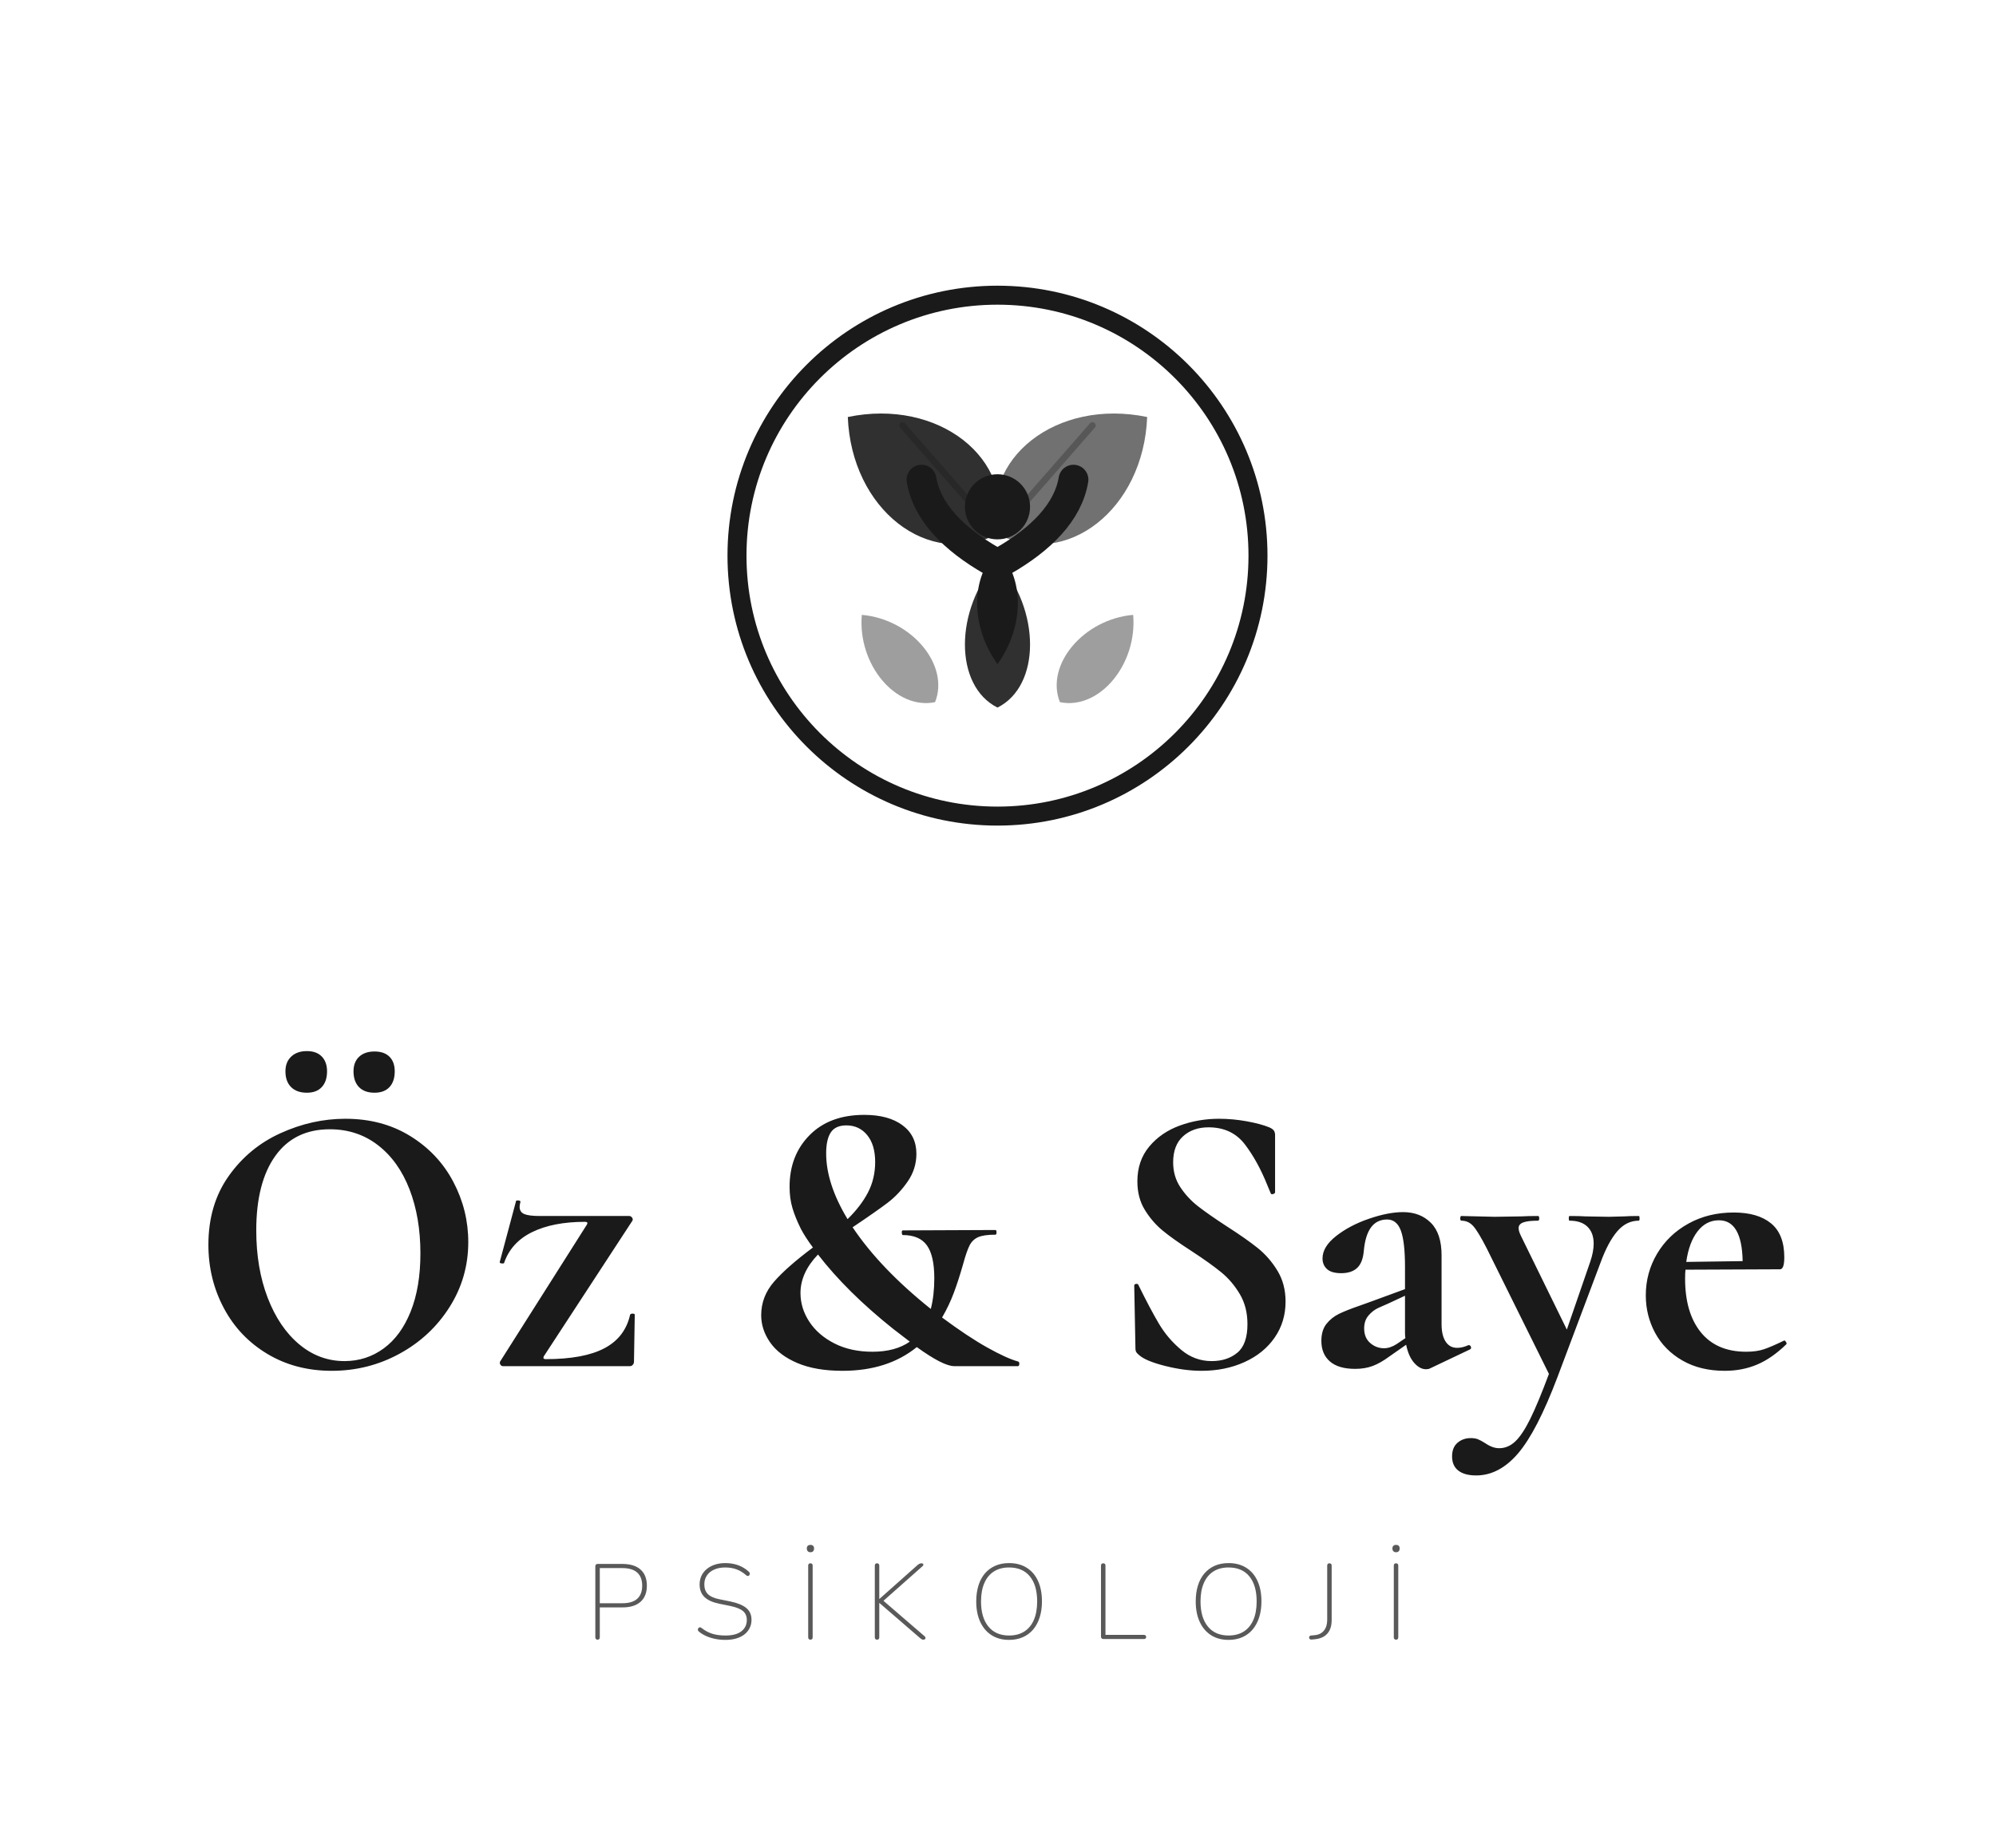
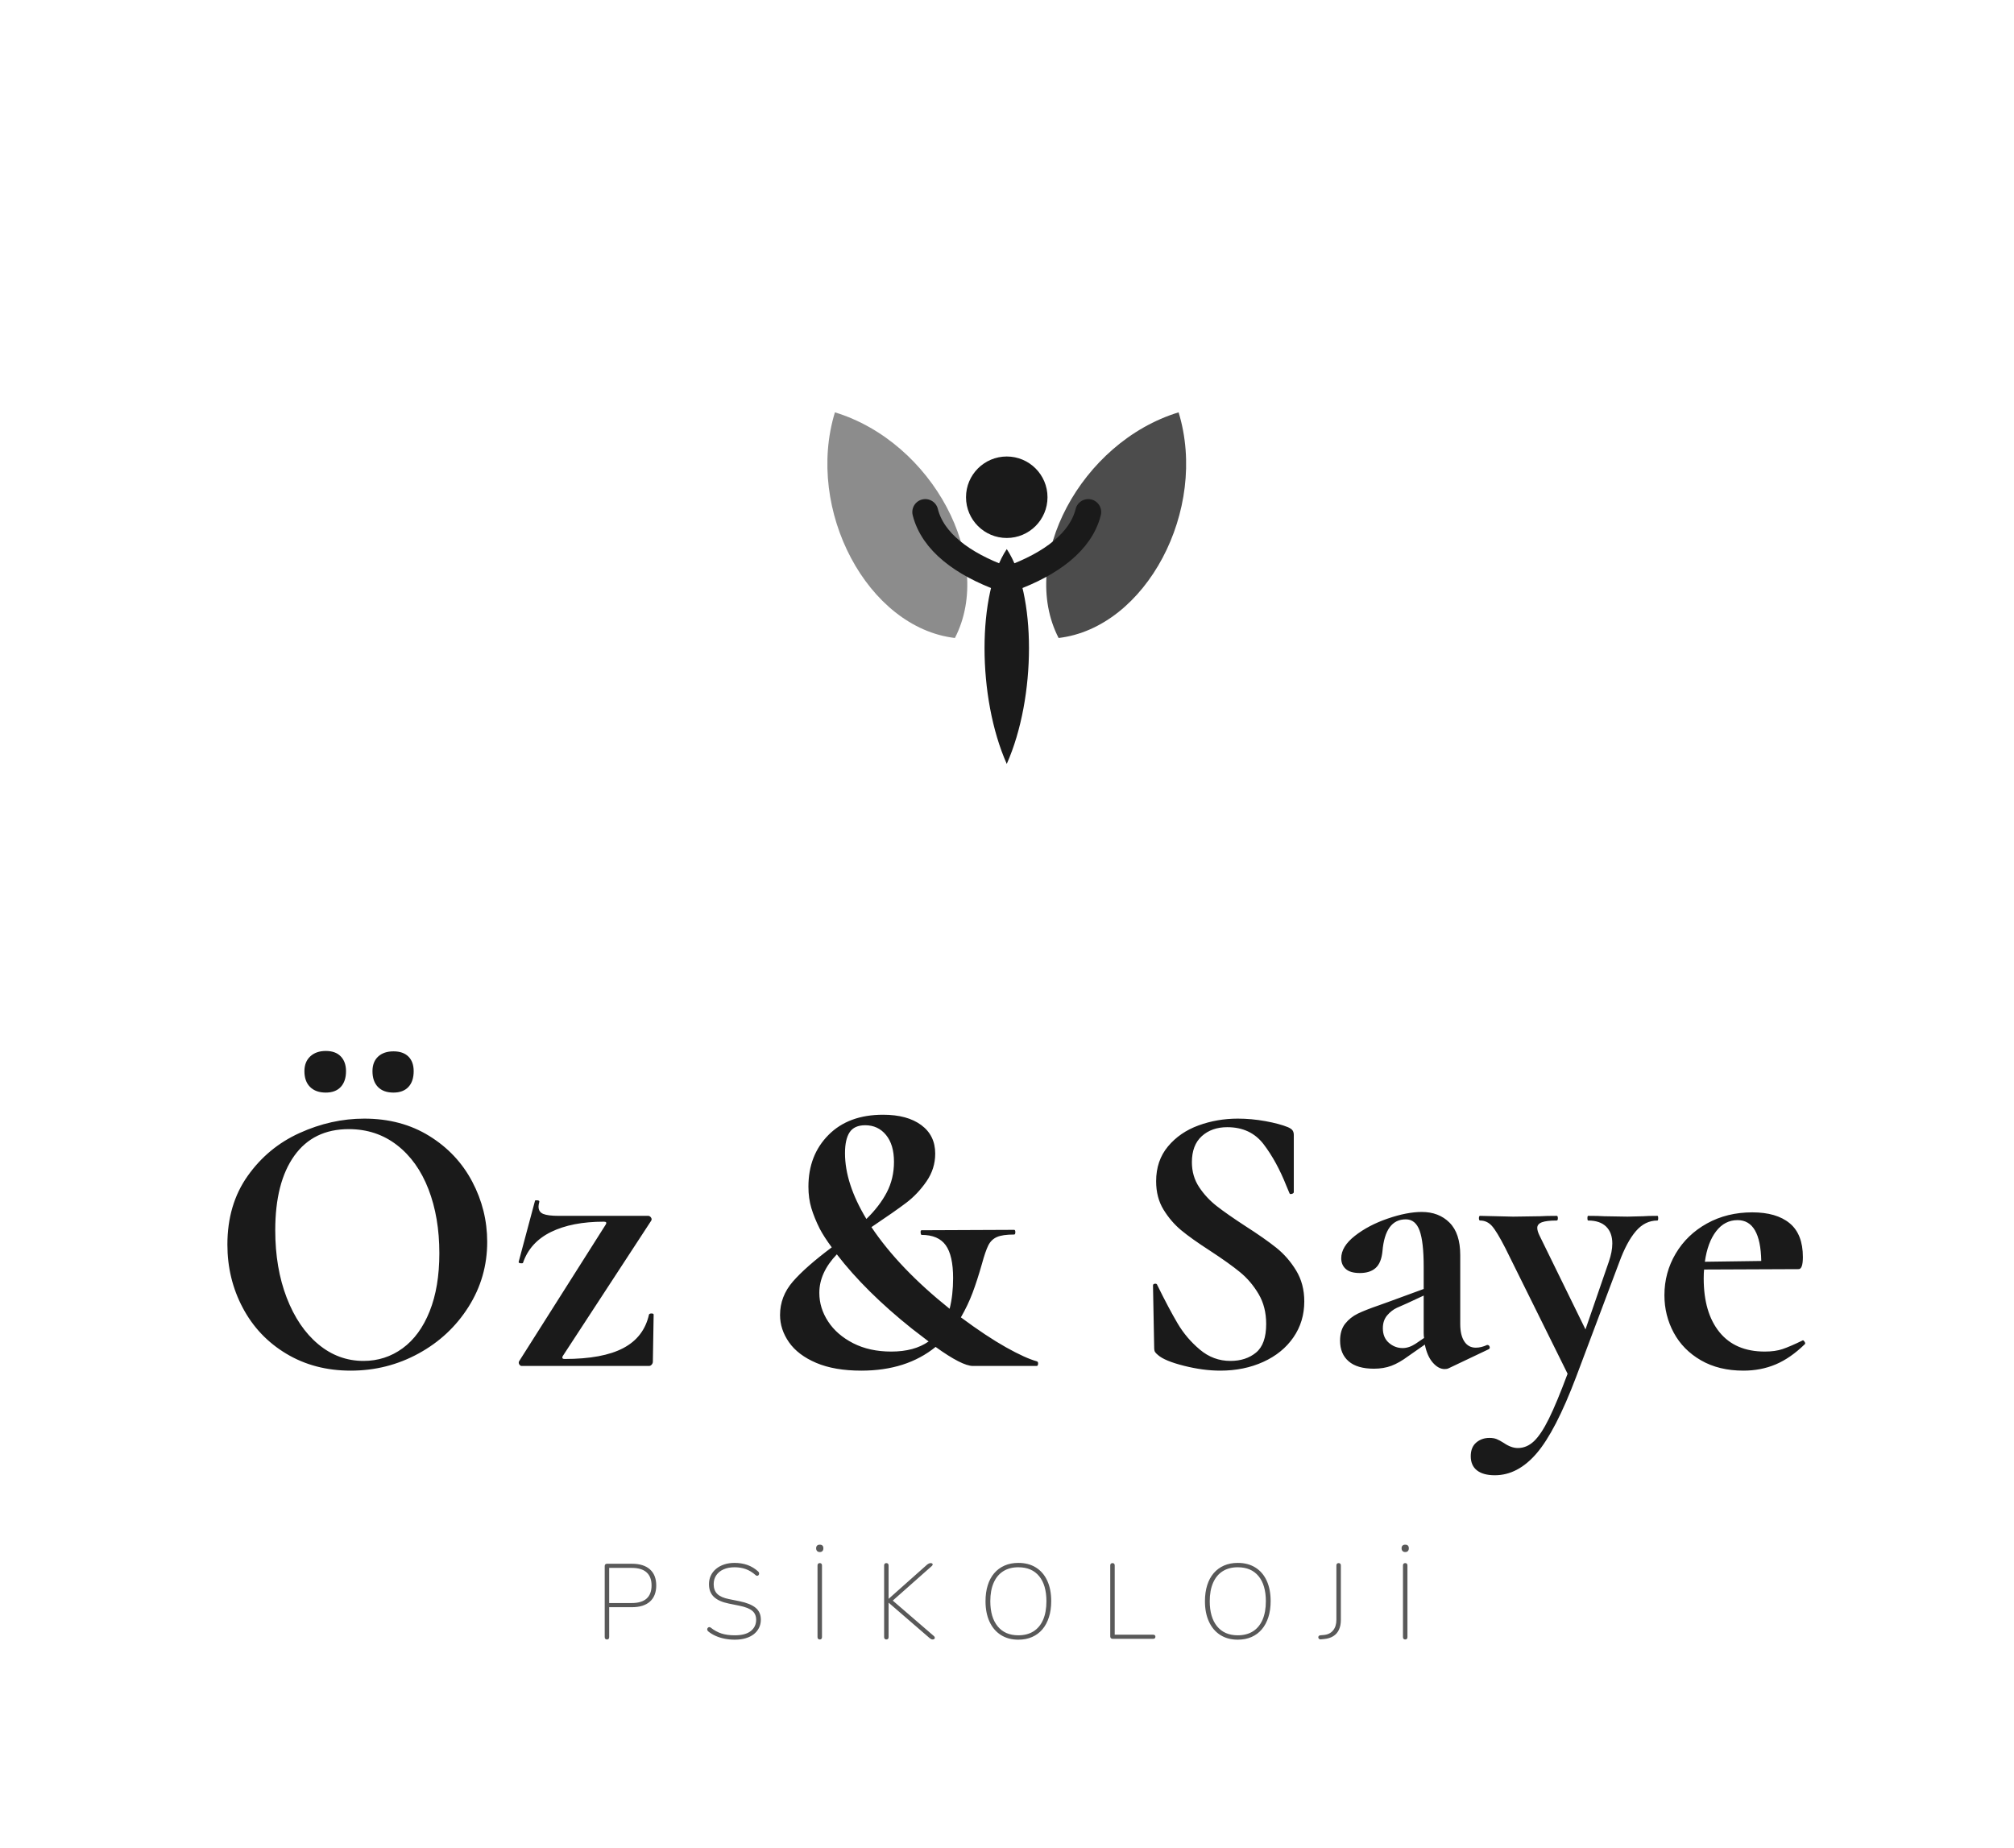
- <svg xmlns="http://www.w3.org/2000/svg" width="862" height="798" viewBox="0 0 862 798">
-   <g transform="translate(280.7787 90) scale(1.171875)">
-     <circle cx="128" cy="128" r="96" stroke="#1A1A1A" stroke-width="7" fill="none" />
-     <path d="M128 120 C102 108 102 72 128 50 C154 72 154 108 128 120 Z" transform="rotate(-52 128 120)" fill="#1A1A1A" fill-opacity="0.9" />
-     <path d="M128 120 C102 108 102 72 128 50 C154 72 154 108 128 120 Z" transform="rotate(52 128 120)" fill="#1A1A1A" fill-opacity="0.62" />
-     <path d="M128 120 L93 80" stroke="#1A1A1A" stroke-width="2.4" stroke-linecap="round" opacity="0.35" />
-     <path d="M128 120 L163 80" stroke="#1A1A1A" stroke-width="2.4" stroke-linecap="round" opacity="0.3" />
-     <path d="M105 182 C92 175 92 153 105 140 C118 153 118 175 105 182 Z" transform="rotate(-40 105 182)" fill="#1A1A1A" fill-opacity="0.42" />
-     <path d="M151 182 C138 175 138 153 151 140 C164 153 164 175 151 182 Z" transform="rotate(40 151 182)" fill="#1A1A1A" fill-opacity="0.42" />
-     <path d="M128 184 C112 176 112 148 128 130 C144 148 144 176 128 184 Z" fill="#1A1A1A" fill-opacity="0.9" />
-     <circle cx="128" cy="110" r="12" fill="#1A1A1A" />
-     <path d="M128 126 C118 136 118 154 128 168 C138 154 138 136 128 126 Z" fill="#1A1A1A" />
-     <path d="M126 130 C112 122 102 112 100 100" stroke="#1A1A1A" stroke-width="11" stroke-linecap="round" fill="none" />
-     <path d="M130 130 C144 122 154 112 156 100" stroke="#1A1A1A" stroke-width="11" stroke-linecap="round" fill="none" />
+ <svg xmlns="http://www.w3.org/2000/svg" width="870" height="798" viewBox="0 0 870 798">
+   <g transform="translate(274.8947 90) scale(1.6)">
+     <path d="M0 0 C-13 -9 -13 -33 0 -46 C13 -33 13 -9 0 0 Z" fill="#1A1A1A" fill-opacity="0.5" transform="translate(86 116) rotate(-28) scale(1.5)" />
+     <path d="M0 0 C-13 -9 -13 -33 0 -46 C13 -33 13 -9 0 0 Z" fill="#1A1A1A" fill-opacity="0.78" transform="translate(114 116) rotate(28) scale(1.5)" />
+     <circle cx="100" cy="78" r="11" fill="#1A1A1A" />
+     <path d="M100 92 C92 104 92 132 100 150 C108 132 108 104 100 92 Z" fill="#1A1A1A" />
+     <path d="M99 100 C88 96 80 90 78 82" stroke="#1A1A1A" stroke-width="7" stroke-linecap="round" fill="none" />
+     <path d="M101 100 C112 96 120 90 122 82" stroke="#1A1A1A" stroke-width="7" stroke-linecap="round" fill="none" />
  </g>
-   <path d="M61.49 2.02Q45.86 2.02 33.68 -5.29Q21.5 -12.6 14.87 -25.12Q8.23 -37.63 8.23 -52.42L8.23 -52.42Q8.23 -69.72 16.97 -82.07Q25.7 -94.42 39.4 -100.63Q53.09 -106.85 67.37 -106.85L67.37 -106.85Q83.33 -106.85 95.42 -99.37Q107.52 -91.9 113.99 -79.63Q120.46 -67.37 120.46 -53.59L120.46 -53.59Q120.46 -38.3 112.39 -25.54Q104.33 -12.77 90.8 -5.38Q77.28 2.02 61.49 2.02L61.49 2.02M67.03 -2.18Q76.44 -2.18 83.92 -7.64Q91.39 -13.1 95.59 -23.6Q99.79 -34.1 99.79 -48.72L99.79 -48.72Q99.79 -64.18 95.09 -76.36Q90.38 -88.54 81.48 -95.42Q72.58 -102.31 60.65 -102.31L60.65 -102.31Q45.36 -102.31 37.13 -90.8Q28.9 -79.3 28.9 -58.63L28.9 -58.63Q28.9 -42.34 33.85 -29.48Q38.81 -16.63 47.46 -9.41Q56.11 -2.18 67.03 -2.18L67.03 -2.18M50.74 -118.1Q46.37 -118.1 43.93 -120.54Q41.5 -122.98 41.5 -127.34L41.5 -127.34Q41.5 -131.38 44.02 -133.73Q46.54 -136.08 50.74 -136.08L50.74 -136.08Q54.94 -136.08 57.2 -133.73Q59.47 -131.38 59.47 -127.34L59.47 -127.34Q59.47 -122.98 57.2 -120.54Q54.94 -118.1 50.74 -118.1L50.74 -118.1M79.97 -118.1Q75.6 -118.1 73.25 -120.54Q70.9 -122.98 70.9 -127.34L70.9 -127.34Q70.9 -131.38 73.33 -133.64Q75.77 -135.91 79.97 -135.91L79.97 -135.91Q84.17 -135.91 86.44 -133.64Q88.7 -131.38 88.7 -127.34L88.7 -127.34Q88.7 -122.98 86.44 -120.54Q84.17 -118.1 79.97 -118.1L79.97 -118.1M171.7 -61.15Q172.37 -62.33 170.86 -62.33L170.86 -62.33Q157.08 -62.33 148.01 -57.88Q138.94 -53.42 135.91 -44.52L135.91 -44.52Q135.91 -44.35 135.24 -44.35L135.24 -44.35Q133.9 -44.35 134.06 -45.02L134.06 -45.02L141.12 -71.4Q141.12 -71.57 141.79 -71.57L141.79 -71.57Q143.14 -71.57 142.97 -70.9L142.97 -70.9Q142.63 -69.55 142.63 -68.88L142.63 -68.88Q142.63 -66.53 144.65 -65.69Q146.66 -64.85 151.37 -64.85L151.37 -64.85L190.01 -64.85Q190.68 -64.85 191.18 -64.18Q191.69 -63.5 191.35 -62.83L191.35 -62.83L153.05 -4.2Q152.54 -3.02 153.89 -3.02L153.89 -3.02Q170.35 -3.02 179.26 -7.73Q188.16 -12.43 190.34 -22.18L190.34 -22.18Q190.51 -22.68 191.44 -22.68Q192.36 -22.68 192.36 -22.18L192.36 -22.18L192.02 -1.85Q192.02 -1.18 191.52 -0.59Q191.02 0 190.34 0L190.34 0L135.41 0Q134.74 0 134.32 -0.67Q133.9 -1.34 134.23 -2.02L134.23 -2.02L171.7 -61.15M296.18 -88.2Q296.18 -95.59 292.74 -99.79Q289.3 -103.99 283.75 -103.99L283.75 -103.99Q279.05 -103.99 277.03 -100.97Q275.02 -97.94 275.02 -91.9L275.02 -91.9Q275.02 -78.79 284.26 -63.5L284.26 -63.5Q289.97 -69.05 293.08 -75.01Q296.18 -80.98 296.18 -88.2L296.18 -88.2M246.96 -22.01Q246.96 -30.07 252.5 -36.46Q258.05 -42.84 269.3 -51.24L269.3 -51.24Q265.94 -55.78 264.1 -59.3L264.1 -59.3Q261.74 -64.01 260.48 -68.21Q259.22 -72.41 259.22 -77.45L259.22 -77.45Q259.22 -91.06 267.88 -99.79Q276.53 -108.53 291.48 -108.53L291.48 -108.53Q301.9 -108.53 307.94 -104.08Q313.99 -99.62 313.99 -91.73L313.99 -91.73Q313.99 -85.18 310.21 -79.72Q306.43 -74.26 301.56 -70.56Q296.69 -66.86 286.44 -59.98L286.44 -59.98Q298.37 -42.17 320.21 -24.7L320.21 -24.7Q321.72 -30.58 321.72 -37.97L321.72 -37.97Q321.72 -47.71 318.53 -52.16Q315.34 -56.62 308.11 -56.62L308.11 -56.62Q307.78 -56.62 307.69 -57.62Q307.61 -58.63 308.11 -58.63L308.11 -58.63L348.1 -58.8Q348.6 -58.8 348.6 -57.79Q348.6 -56.78 348.1 -56.78L348.1 -56.78Q343.06 -56.78 340.62 -55.69Q338.18 -54.6 336.92 -52.08Q335.66 -49.56 334.15 -44.02L334.15 -44.02Q332.14 -36.96 330.12 -31.58Q328.1 -26.21 325.08 -21L325.08 -21Q336.17 -12.77 344.57 -8.06Q352.97 -3.36 357.84 -2.02L357.84 -2.02Q358.51 -1.85 358.43 -0.92Q358.34 0 357.84 0L357.84 0L330.29 0Q325.58 0 314.16 -8.23L314.16 -8.23Q301.56 2.02 282.07 2.02L282.07 2.02Q270.48 2.02 262.58 -1.34Q254.69 -4.7 250.82 -10.25Q246.96 -15.79 246.96 -22.01L246.96 -22.01M263.93 -31.58Q263.93 -25.03 267.71 -19.24Q271.49 -13.44 278.54 -9.83Q285.6 -6.22 295.01 -6.22L295.01 -6.22Q304.92 -6.22 311.14 -10.58L311.14 -10.58L303.91 -16.13Q283.92 -32.09 271.49 -48.22L271.49 -48.22Q263.93 -40.32 263.93 -31.58L263.93 -31.58M424.87 -88.03Q424.87 -81.98 427.98 -77.28Q431.09 -72.58 435.62 -69.05Q440.16 -65.52 447.89 -60.48L447.89 -60.48Q456.29 -55.1 461.33 -51.07Q466.37 -47.04 469.9 -41.24Q473.42 -35.45 473.42 -27.89L473.42 -27.89Q473.42 -19.15 468.72 -12.35Q464.02 -5.54 455.7 -1.76Q447.38 2.02 437.14 2.02L437.14 2.02Q429.74 2.02 421.43 -0.08Q413.11 -2.18 410.26 -4.7L410.26 -4.7Q409.42 -5.38 409 -5.96Q408.58 -6.55 408.58 -7.9L408.58 -7.9L408.07 -34.61L408.07 -34.78Q408.07 -35.45 408.91 -35.53Q409.75 -35.62 409.92 -34.94L409.92 -34.94Q414.96 -24.7 418.74 -18.31Q422.52 -11.93 428.32 -7.06Q434.11 -2.18 441.5 -2.18L441.5 -2.18Q448.22 -2.18 452.59 -5.8Q456.96 -9.41 456.96 -18.14L456.96 -18.14Q456.96 -25.54 453.68 -31.08Q450.41 -36.62 445.7 -40.49Q441 -44.35 432.77 -49.73L432.77 -49.73Q424.7 -54.94 420.25 -58.63Q415.8 -62.33 412.61 -67.54Q409.42 -72.74 409.42 -79.8L409.42 -79.8Q409.42 -88.7 414.54 -94.84Q419.66 -100.97 427.73 -103.91Q435.79 -106.85 444.7 -106.85L444.7 -106.85Q450.58 -106.85 456.62 -105.76Q462.67 -104.66 466.37 -103.15L466.37 -103.15Q467.88 -102.48 468.38 -101.72Q468.89 -100.97 468.89 -99.79L468.89 -99.79L468.89 -75.1Q468.89 -74.59 468.05 -74.34Q467.21 -74.09 467.04 -74.59L467.04 -74.59L465.7 -77.78Q461.5 -88.37 455.87 -95.76Q450.24 -103.15 440.16 -103.15L440.16 -103.15Q433.44 -103.15 429.16 -99.29Q424.87 -95.42 424.87 -88.03L424.87 -88.03M535.75 1.01Q535.08 1.34 534.07 1.34L534.07 1.34Q531.38 1.34 528.95 -1.43Q526.51 -4.2 525.5 -9.24L525.5 -9.24L518.28 -4.2Q514.42 -1.34 511.06 -0.08Q507.7 1.18 503.5 1.18L503.5 1.18Q496.27 1.18 492.58 -2.02Q488.88 -5.21 488.88 -10.92L488.88 -10.92Q488.88 -15.46 491.06 -18.23Q493.25 -21 496.52 -22.6Q499.8 -24.19 505.68 -26.21L505.68 -26.21L509.88 -27.72L525 -33.26L525 -42.84Q525 -53.59 523.24 -58.46Q521.47 -63.34 517.27 -63.34L517.27 -63.34Q508.37 -63.34 507.19 -49.56L507.19 -49.56Q506.69 -44.52 504.25 -42.34Q501.82 -40.15 497.45 -40.15L497.45 -40.15Q493.25 -40.15 491.32 -41.92Q489.38 -43.68 489.38 -46.54L489.38 -46.54Q489.38 -51.58 495.26 -56.2Q501.14 -60.82 509.46 -63.67Q517.78 -66.53 524.16 -66.53L524.16 -66.53Q531.55 -66.53 536.17 -61.91Q540.79 -57.29 540.79 -47.88L540.79 -47.88L540.79 -18.14Q540.79 -13.27 542.56 -10.58Q544.32 -7.9 547.51 -7.9L547.51 -7.9Q549.86 -7.9 552.38 -9.07L552.38 -9.07L552.55 -9.07Q553.22 -9.07 553.48 -8.32Q553.73 -7.56 553.06 -7.22L553.06 -7.22L535.75 1.01M507.36 -16.3Q507.36 -12.26 509.96 -10Q512.57 -7.73 515.93 -7.73L515.93 -7.73Q518.62 -7.73 521.47 -9.58L521.47 -9.58L525.17 -12.1Q525 -12.94 525 -14.28L525 -14.28L525 -30.41L517.78 -27.05Q515.76 -26.21 513.41 -25.12Q511.06 -24.02 509.21 -21.84Q507.36 -19.66 507.36 -16.3L507.36 -16.3M625.97 -64.85Q626.3 -64.85 626.3 -63.84Q626.3 -62.83 625.97 -62.83L625.97 -62.83Q620.59 -62.83 616.64 -58.21Q612.7 -53.59 609.5 -44.86L609.5 -44.86L590.86 4.7Q581.95 28.22 573.8 37.72Q565.66 47.21 555.74 47.21L555.74 47.21Q550.7 47.21 548.02 45.11Q545.33 43.01 545.33 38.98L545.33 38.98Q545.33 35.11 547.68 33.1Q550.03 31.08 553.39 31.08L553.39 31.08Q555.24 31.08 556.5 31.58Q557.76 32.09 559.61 33.26L559.61 33.26Q562.8 35.45 565.66 35.45L565.66 35.45Q569.52 35.45 572.63 32.51Q575.74 29.57 579.1 22.76Q582.46 15.96 587.16 3.36L587.16 3.36L560.28 -50.9Q556.58 -58.13 554.48 -60.48Q552.38 -62.83 549.36 -62.83L549.36 -62.83Q548.86 -62.83 548.86 -63.84Q548.86 -64.85 549.36 -64.85L549.36 -64.85L563.64 -64.51L575.23 -64.68Q577.92 -64.85 582.46 -64.85L582.46 -64.85Q582.96 -64.85 582.96 -63.84Q582.96 -62.83 582.46 -62.83L582.46 -62.83Q578.09 -62.83 576.07 -62.08Q574.06 -61.32 574.06 -59.64L574.06 -59.64Q574.06 -58.3 575.06 -56.28L575.06 -56.28L594.89 -15.79L604.97 -45.02Q606.48 -49.39 606.48 -52.92L606.48 -52.92Q606.48 -57.62 603.79 -60.23Q601.1 -62.83 596.06 -62.83L596.06 -62.83Q595.73 -62.83 595.73 -63.84Q595.73 -64.85 596.06 -64.85L596.06 -64.85Q600.6 -64.85 602.95 -64.68L602.95 -64.68L613.03 -64.51L619.75 -64.68Q621.77 -64.85 625.97 -64.85L625.97 -64.85M663.1 2.02Q652.51 2.02 644.78 -2.44Q637.06 -6.89 633.02 -14.36Q628.99 -21.84 628.99 -30.58L628.99 -30.58Q628.99 -40.32 633.86 -48.55Q638.74 -56.78 647.39 -61.57Q656.04 -66.36 666.96 -66.36L666.96 -66.36Q677.38 -66.36 683.09 -61.66Q688.8 -56.95 688.8 -47.04L688.8 -47.04Q688.8 -41.83 686.95 -41.83L686.95 -41.83L646.13 -41.66Q645.96 -40.32 645.96 -37.8L645.96 -37.8Q645.96 -23.02 652.76 -14.62Q659.57 -6.22 672.34 -6.22L672.34 -6.22Q676.87 -6.22 680.06 -7.31Q683.26 -8.4 688.46 -10.92L688.46 -10.92L688.8 -11.09Q689.14 -11.09 689.56 -10.42Q689.98 -9.74 689.64 -9.41L689.64 -9.41Q683.42 -3.36 677.04 -0.67Q670.66 2.02 663.1 2.02L663.1 2.02M646.46 -45.02L670.82 -45.36Q670.49 -63 660.58 -63L660.58 -63Q655.03 -63 651.34 -58.21Q647.64 -53.42 646.46 -45.02L646.46 -45.02" fill="#1A1A1A" transform="translate(81.77 590.08)" />
-   <path d="M5.38 0.28L5.38 0.28Q4.92 0.28 4.67 0Q4.42 -0.28 4.42 -0.74L4.42 -0.74L4.42 -31.42Q4.42 -31.92 4.69 -32.18Q4.97 -32.43 5.43 -32.43L5.43 -32.43L16.15 -32.43Q21.25 -32.43 23.97 -29.99Q26.68 -27.55 26.68 -23.05L26.68 -23.05Q26.68 -18.54 23.97 -16.1Q21.25 -13.66 16.15 -13.66L16.15 -13.66L6.35 -13.66L6.35 -0.74Q6.35 -0.28 6.12 0Q5.89 0.28 5.38 0.28M6.35 -30.64L6.35 -15.46L16.1 -15.46Q20.38 -15.46 22.52 -17.39Q24.66 -19.32 24.66 -23.05L24.66 -23.05Q24.66 -26.77 22.52 -28.7Q20.38 -30.64 16.1 -30.64L16.1 -30.64L6.35 -30.64 M60.6 0.37L60.6 0.37Q58.3 0.37 56.23 -0.05Q54.16 -0.46 52.39 -1.24Q50.61 -2.02 49.19 -3.17L49.19 -3.17Q48.87 -3.45 48.75 -3.77Q48.64 -4.09 48.75 -4.39Q48.87 -4.69 49.1 -4.88Q49.33 -5.06 49.65 -5.06Q49.97 -5.06 50.29 -4.78L50.29 -4.78Q52.45 -3.08 54.87 -2.3Q57.28 -1.52 60.6 -1.52L60.6 -1.52Q65.2 -1.52 67.52 -3.36Q69.84 -5.2 69.84 -8.23L69.84 -8.23Q69.84 -10.72 68.14 -12.12Q66.44 -13.52 62.57 -14.31L62.57 -14.31L58.02 -15.23Q53.7 -16.1 51.58 -18.12Q49.46 -20.15 49.46 -23.6L49.46 -23.6Q49.46 -25.67 50.27 -27.35Q51.07 -29.03 52.55 -30.24Q54.02 -31.46 56.04 -32.13Q58.07 -32.8 60.5 -32.8L60.5 -32.8Q63.54 -32.8 66.07 -31.9Q68.6 -31 70.67 -29.12L70.67 -29.12Q70.99 -28.84 71.08 -28.5Q71.18 -28.15 71.06 -27.85Q70.95 -27.55 70.74 -27.39Q70.53 -27.23 70.21 -27.23Q69.89 -27.23 69.57 -27.55L69.57 -27.55Q67.59 -29.3 65.38 -30.11Q63.17 -30.91 60.5 -30.91L60.5 -30.91Q57.79 -30.91 55.77 -30.01Q53.74 -29.12 52.61 -27.46Q51.49 -25.81 51.49 -23.6L51.49 -23.6Q51.49 -20.93 53.05 -19.39Q54.62 -17.85 58.11 -17.16L58.11 -17.16L62.67 -16.24Q67.36 -15.27 69.61 -13.41Q71.87 -11.55 71.87 -8.28L71.87 -8.28Q71.87 -6.35 71.08 -4.76Q70.3 -3.17 68.85 -2.02Q67.4 -0.87 65.31 -0.25Q63.22 0.37 60.6 0.37 M97.32 0.28L97.32 0.28Q96.86 0.28 96.6 0Q96.35 -0.28 96.35 -0.74L96.35 -0.74L96.35 -31.69Q96.35 -32.2 96.6 -32.45Q96.86 -32.71 97.32 -32.71L97.32 -32.71Q97.78 -32.71 98.03 -32.45Q98.28 -32.2 98.28 -31.69L98.28 -31.69L98.28 -0.74Q98.28 -0.28 98.05 0Q97.82 0.28 97.32 0.28M97.32 -37.49L97.32 -37.49Q96.58 -37.49 96.17 -37.93Q95.75 -38.36 95.75 -39.1L95.75 -39.1Q95.75 -39.88 96.17 -40.27Q96.58 -40.66 97.32 -40.66L97.32 -40.66Q98.1 -40.66 98.49 -40.27Q98.88 -39.88 98.88 -39.1L98.88 -39.1Q98.88 -38.36 98.49 -37.93Q98.1 -37.49 97.32 -37.49 M126.08 0.28L126.08 0.28Q125.62 0.28 125.37 0Q125.12 -0.28 125.12 -0.74L125.12 -0.74L125.12 -31.69Q125.12 -32.2 125.37 -32.45Q125.62 -32.71 126.08 -32.71L126.08 -32.71Q126.54 -32.71 126.79 -32.45Q127.05 -32.2 127.05 -31.69L127.05 -31.69L127.05 -17.34L127.14 -17.34L143.65 -32.02Q144.11 -32.38 144.48 -32.54Q144.85 -32.71 145.22 -32.71L145.22 -32.71Q145.68 -32.71 145.91 -32.52Q146.14 -32.34 146.09 -32.04Q146.05 -31.74 145.68 -31.42L145.68 -31.42L127.97 -15.73L128.06 -17.2L146.51 -1.29Q146.97 -0.92 147.01 -0.55Q147.06 -0.18 146.8 0.05Q146.55 0.28 146.09 0.28L146.09 0.28Q145.72 0.28 145.4 0.12Q145.08 -0.05 144.71 -0.37L144.71 -0.37L127.14 -15.55L127.05 -15.55L127.05 -0.74Q127.05 -0.28 126.82 0Q126.59 0.28 126.08 0.28 M183.09 0.37L183.09 0.37Q178.72 0.37 175.55 -1.66Q172.37 -3.68 170.65 -7.41Q168.92 -11.13 168.92 -16.24L168.92 -16.24Q168.92 -20.1 169.89 -23.16Q170.85 -26.22 172.69 -28.36Q174.53 -30.5 177.16 -31.65Q179.78 -32.8 183.09 -32.8L183.09 -32.8Q187.51 -32.8 190.7 -30.8Q193.9 -28.8 195.6 -25.09Q197.3 -21.39 197.3 -16.28L197.3 -16.28Q197.3 -12.42 196.31 -9.34Q195.33 -6.26 193.49 -4.09Q191.65 -1.93 189.02 -0.78Q186.4 0.37 183.09 0.37M183.09 -1.52L183.09 -1.52Q186.95 -1.52 189.67 -3.24Q192.38 -4.97 193.81 -8.26Q195.23 -11.55 195.23 -16.24L195.23 -16.24Q195.23 -23.23 192.08 -27.07Q188.93 -30.91 183.09 -30.91L183.09 -30.91Q179.27 -30.91 176.56 -29.19Q173.84 -27.46 172.42 -24.17Q170.99 -20.88 170.99 -16.24L170.99 -16.24Q170.99 -9.29 174.17 -5.4Q177.34 -1.52 183.09 -1.52 M241.29 0L223.81 0Q223.35 0 223.08 -0.28Q222.8 -0.55 222.8 -1.01L222.8 -1.01L222.8 -31.69Q222.8 -32.2 223.05 -32.45Q223.31 -32.71 223.77 -32.71L223.77 -32.71Q224.23 -32.71 224.48 -32.45Q224.73 -32.2 224.73 -31.69L224.73 -31.69L224.73 -1.79L241.29 -1.79Q241.8 -1.79 242.05 -1.56Q242.31 -1.33 242.31 -0.92L242.31 -0.92Q242.31 -0.46 242.05 -0.23Q241.8 0 241.29 0L241.29 0 M277.88 0.37L277.88 0.37Q273.51 0.37 270.33 -1.66Q267.16 -3.68 265.44 -7.41Q263.71 -11.13 263.71 -16.24L263.71 -16.24Q263.71 -20.1 264.68 -23.16Q265.64 -26.22 267.48 -28.36Q269.32 -30.5 271.94 -31.65Q274.57 -32.8 277.88 -32.8L277.88 -32.8Q282.29 -32.8 285.49 -30.8Q288.69 -28.8 290.39 -25.09Q292.09 -21.39 292.09 -16.28L292.09 -16.28Q292.09 -12.42 291.1 -9.34Q290.11 -6.26 288.27 -4.09Q286.43 -1.93 283.81 -0.78Q281.19 0.37 277.88 0.37M277.88 -1.52L277.88 -1.52Q281.74 -1.52 284.46 -3.24Q287.17 -4.97 288.6 -8.26Q290.02 -11.55 290.02 -16.24L290.02 -16.24Q290.02 -23.23 286.87 -27.07Q283.72 -30.91 277.88 -30.91L277.88 -30.91Q274.06 -30.91 271.35 -29.19Q268.63 -27.46 267.21 -24.17Q265.78 -20.88 265.78 -16.24L265.78 -16.24Q265.78 -9.29 268.95 -5.4Q272.13 -1.52 277.88 -1.52 M315.2 0.09L313.73 0.23Q313.22 0.28 312.94 -0.02Q312.67 -0.32 312.67 -0.69L312.67 -0.69Q312.67 -0.97 312.88 -1.22Q313.08 -1.47 313.54 -1.52L313.54 -1.52L315.06 -1.66Q317.64 -1.89 319.06 -3.63Q320.49 -5.38 320.49 -8.23L320.49 -8.23L320.49 -31.69Q320.49 -32.2 320.74 -32.45Q320.99 -32.71 321.45 -32.71L321.45 -32.71Q321.91 -32.71 322.17 -32.45Q322.42 -32.2 322.42 -31.69L322.42 -31.69L322.42 -8.14Q322.42 -5.7 321.59 -3.93Q320.76 -2.16 319.15 -1.15Q317.54 -0.14 315.2 0.09L315.2 0.09 M350.22 0.28L350.22 0.28Q349.76 0.28 349.5 0Q349.25 -0.28 349.25 -0.74L349.25 -0.74L349.25 -31.69Q349.25 -32.2 349.5 -32.45Q349.76 -32.71 350.22 -32.71L350.22 -32.71Q350.68 -32.71 350.93 -32.45Q351.18 -32.2 351.18 -31.69L351.18 -31.69L351.18 -0.74Q351.18 -0.28 350.95 0Q350.72 0.28 350.22 0.28M350.22 -37.49L350.22 -37.49Q349.48 -37.49 349.07 -37.93Q348.65 -38.36 348.65 -39.1L348.65 -39.1Q348.65 -39.88 349.07 -40.27Q349.48 -40.66 350.22 -40.66L350.22 -40.66Q351 -40.66 351.39 -40.27Q351.78 -39.88 351.78 -39.1L351.78 -39.1Q351.78 -38.36 351.39 -37.93Q351 -37.49 350.22 -37.49" fill="#1A1A1A" fill-opacity="0.72" transform="translate(252.68 707.95)" />
+   <path d="M61.49 2.02Q45.86 2.02 33.68 -5.29Q21.5 -12.6 14.87 -25.12Q8.23 -37.63 8.23 -52.42L8.23 -52.42Q8.23 -69.72 16.97 -82.07Q25.7 -94.42 39.4 -100.63Q53.09 -106.85 67.37 -106.85L67.37 -106.85Q83.33 -106.85 95.42 -99.37Q107.52 -91.9 113.99 -79.63Q120.46 -67.37 120.46 -53.59L120.46 -53.59Q120.46 -38.3 112.39 -25.54Q104.33 -12.77 90.8 -5.38Q77.28 2.02 61.49 2.02L61.49 2.02M67.03 -2.18Q76.44 -2.18 83.92 -7.64Q91.39 -13.1 95.59 -23.6Q99.79 -34.1 99.79 -48.72L99.79 -48.72Q99.79 -64.18 95.09 -76.36Q90.38 -88.54 81.48 -95.42Q72.58 -102.31 60.65 -102.31L60.65 -102.31Q45.36 -102.31 37.13 -90.8Q28.9 -79.3 28.9 -58.63L28.9 -58.63Q28.9 -42.34 33.85 -29.48Q38.81 -16.63 47.46 -9.41Q56.11 -2.18 67.03 -2.18L67.03 -2.18M50.74 -118.1Q46.37 -118.1 43.93 -120.54Q41.5 -122.98 41.5 -127.34L41.5 -127.34Q41.5 -131.38 44.02 -133.73Q46.54 -136.08 50.74 -136.08L50.74 -136.08Q54.94 -136.08 57.2 -133.73Q59.47 -131.38 59.47 -127.34L59.47 -127.34Q59.47 -122.98 57.2 -120.54Q54.94 -118.1 50.74 -118.1L50.74 -118.1M79.97 -118.1Q75.6 -118.1 73.25 -120.54Q70.9 -122.98 70.9 -127.34L70.9 -127.34Q70.9 -131.38 73.33 -133.64Q75.77 -135.91 79.97 -135.91L79.97 -135.91Q84.17 -135.91 86.44 -133.64Q88.7 -131.38 88.7 -127.34L88.7 -127.34Q88.7 -122.98 86.44 -120.54Q84.17 -118.1 79.97 -118.1L79.97 -118.1 M171.7 -61.15Q172.37 -62.33 170.86 -62.33L170.86 -62.33Q157.08 -62.33 148.01 -57.88Q138.94 -53.42 135.91 -44.52L135.91 -44.52Q135.91 -44.35 135.24 -44.35L135.24 -44.35Q133.9 -44.35 134.06 -45.02L134.06 -45.02L141.12 -71.4Q141.12 -71.57 141.79 -71.57L141.79 -71.57Q143.14 -71.57 142.97 -70.9L142.97 -70.9Q142.63 -69.55 142.63 -68.88L142.63 -68.88Q142.63 -66.53 144.65 -65.69Q146.66 -64.85 151.37 -64.85L151.37 -64.85L190.01 -64.85Q190.68 -64.85 191.18 -64.18Q191.69 -63.5 191.35 -62.83L191.35 -62.83L153.05 -4.2Q152.54 -3.02 153.89 -3.02L153.89 -3.02Q170.35 -3.02 179.26 -7.73Q188.16 -12.43 190.34 -22.18L190.34 -22.18Q190.51 -22.68 191.44 -22.68Q192.36 -22.68 192.36 -22.18L192.36 -22.18L192.02 -1.85Q192.02 -1.18 191.52 -0.59Q191.02 0 190.34 0L190.34 0L135.41 0Q134.74 0 134.32 -0.67Q133.9 -1.34 134.23 -2.02L134.23 -2.02L171.7 -61.15  M296.18 -88.2Q296.18 -95.59 292.74 -99.79Q289.3 -103.99 283.75 -103.99L283.75 -103.99Q279.05 -103.99 277.03 -100.97Q275.02 -97.94 275.02 -91.9L275.02 -91.9Q275.02 -78.79 284.26 -63.5L284.26 -63.5Q289.97 -69.05 293.08 -75.01Q296.18 -80.98 296.18 -88.2L296.18 -88.2M246.96 -22.01Q246.96 -30.07 252.5 -36.46Q258.05 -42.84 269.3 -51.24L269.3 -51.24Q265.94 -55.78 264.1 -59.3L264.1 -59.3Q261.74 -64.01 260.48 -68.21Q259.22 -72.41 259.22 -77.45L259.22 -77.45Q259.22 -91.06 267.88 -99.79Q276.53 -108.53 291.48 -108.53L291.48 -108.53Q301.9 -108.53 307.94 -104.08Q313.99 -99.62 313.99 -91.73L313.99 -91.73Q313.99 -85.18 310.21 -79.72Q306.43 -74.26 301.56 -70.56Q296.69 -66.86 286.44 -59.98L286.44 -59.98Q298.37 -42.17 320.21 -24.7L320.21 -24.7Q321.72 -30.58 321.72 -37.97L321.72 -37.97Q321.72 -47.71 318.53 -52.16Q315.34 -56.62 308.11 -56.62L308.11 -56.62Q307.78 -56.62 307.69 -57.62Q307.61 -58.63 308.11 -58.63L308.11 -58.63L348.1 -58.8Q348.6 -58.8 348.6 -57.79Q348.6 -56.78 348.1 -56.78L348.1 -56.78Q343.06 -56.78 340.62 -55.69Q338.18 -54.6 336.92 -52.08Q335.66 -49.56 334.15 -44.02L334.15 -44.02Q332.14 -36.96 330.12 -31.58Q328.1 -26.21 325.08 -21L325.08 -21Q336.17 -12.77 344.57 -8.06Q352.97 -3.36 357.84 -2.02L357.84 -2.02Q358.51 -1.85 358.43 -0.92Q358.34 0 357.84 0L357.84 0L330.29 0Q325.58 0 314.16 -8.23L314.16 -8.23Q301.56 2.02 282.07 2.02L282.07 2.02Q270.48 2.02 262.58 -1.34Q254.69 -4.7 250.82 -10.25Q246.96 -15.79 246.96 -22.01L246.96 -22.01M263.93 -31.58Q263.93 -25.03 267.71 -19.24Q271.49 -13.44 278.54 -9.83Q285.6 -6.22 295.01 -6.22L295.01 -6.22Q304.92 -6.22 311.14 -10.58L311.14 -10.58L303.91 -16.13Q283.92 -32.09 271.49 -48.22L271.49 -48.22Q263.93 -40.32 263.93 -31.58L263.93 -31.58  M424.87 -88.03Q424.87 -81.98 427.98 -77.28Q431.09 -72.58 435.62 -69.05Q440.16 -65.52 447.89 -60.48L447.89 -60.48Q456.29 -55.1 461.33 -51.07Q466.37 -47.04 469.9 -41.24Q473.42 -35.45 473.42 -27.89L473.42 -27.89Q473.42 -19.15 468.72 -12.35Q464.02 -5.54 455.7 -1.76Q447.38 2.02 437.14 2.02L437.14 2.02Q429.74 2.02 421.43 -0.08Q413.11 -2.18 410.26 -4.7L410.26 -4.7Q409.42 -5.38 409 -5.96Q408.58 -6.55 408.58 -7.9L408.58 -7.9L408.07 -34.61L408.07 -34.78Q408.07 -35.45 408.91 -35.53Q409.75 -35.62 409.92 -34.94L409.92 -34.94Q414.96 -24.7 418.74 -18.31Q422.52 -11.93 428.32 -7.06Q434.11 -2.18 441.5 -2.18L441.5 -2.18Q448.22 -2.18 452.59 -5.8Q456.96 -9.41 456.96 -18.14L456.96 -18.14Q456.96 -25.54 453.68 -31.08Q450.41 -36.62 445.7 -40.49Q441 -44.35 432.77 -49.73L432.77 -49.73Q424.7 -54.94 420.25 -58.63Q415.8 -62.33 412.61 -67.54Q409.42 -72.74 409.42 -79.8L409.42 -79.8Q409.42 -88.7 414.54 -94.84Q419.66 -100.97 427.73 -103.91Q435.79 -106.85 444.7 -106.85L444.7 -106.85Q450.58 -106.85 456.62 -105.76Q462.67 -104.66 466.37 -103.15L466.37 -103.15Q467.88 -102.48 468.38 -101.72Q468.89 -100.97 468.89 -99.79L468.89 -99.79L468.89 -75.1Q468.89 -74.59 468.05 -74.34Q467.21 -74.09 467.04 -74.59L467.04 -74.59L465.7 -77.78Q461.5 -88.37 455.87 -95.76Q450.24 -103.15 440.16 -103.15L440.16 -103.15Q433.44 -103.15 429.16 -99.29Q424.87 -95.42 424.87 -88.03L424.87 -88.03 M535.75 1.01Q535.08 1.34 534.07 1.34L534.07 1.34Q531.38 1.34 528.95 -1.43Q526.51 -4.2 525.5 -9.24L525.5 -9.24L518.28 -4.2Q514.42 -1.34 511.06 -0.08Q507.7 1.18 503.5 1.18L503.5 1.18Q496.27 1.18 492.58 -2.02Q488.88 -5.21 488.88 -10.92L488.88 -10.92Q488.88 -15.46 491.06 -18.23Q493.25 -21 496.52 -22.6Q499.8 -24.19 505.68 -26.21L505.68 -26.21L509.88 -27.72L525 -33.26L525 -42.84Q525 -53.59 523.24 -58.46Q521.47 -63.34 517.27 -63.34L517.27 -63.34Q508.37 -63.34 507.19 -49.56L507.19 -49.56Q506.69 -44.52 504.25 -42.34Q501.82 -40.15 497.45 -40.15L497.45 -40.15Q493.25 -40.15 491.32 -41.92Q489.38 -43.68 489.38 -46.54L489.38 -46.54Q489.38 -51.58 495.26 -56.2Q501.14 -60.82 509.46 -63.67Q517.78 -66.53 524.16 -66.53L524.16 -66.53Q531.55 -66.53 536.17 -61.91Q540.79 -57.29 540.79 -47.88L540.79 -47.88L540.79 -18.14Q540.79 -13.27 542.56 -10.58Q544.32 -7.9 547.51 -7.9L547.51 -7.9Q549.86 -7.9 552.38 -9.07L552.38 -9.07L552.55 -9.07Q553.22 -9.07 553.48 -8.32Q553.73 -7.56 553.06 -7.22L553.06 -7.22L535.75 1.01M507.36 -16.3Q507.36 -12.26 509.96 -10Q512.57 -7.73 515.93 -7.73L515.93 -7.73Q518.62 -7.73 521.47 -9.58L521.47 -9.58L525.17 -12.1Q525 -12.94 525 -14.28L525 -14.28L525 -30.41L517.78 -27.05Q515.76 -26.21 513.41 -25.12Q511.06 -24.02 509.21 -21.84Q507.36 -19.66 507.36 -16.3L507.36 -16.3 M625.97 -64.85Q626.3 -64.85 626.3 -63.84Q626.3 -62.83 625.97 -62.83L625.97 -62.83Q620.59 -62.83 616.64 -58.21Q612.7 -53.59 609.5 -44.86L609.5 -44.86L590.86 4.7Q581.95 28.22 573.8 37.72Q565.66 47.21 555.74 47.21L555.74 47.21Q550.7 47.21 548.02 45.11Q545.33 43.01 545.33 38.98L545.33 38.98Q545.33 35.11 547.68 33.1Q550.03 31.08 553.39 31.08L553.39 31.08Q555.24 31.08 556.5 31.58Q557.76 32.09 559.61 33.26L559.61 33.26Q562.8 35.45 565.66 35.45L565.66 35.45Q569.52 35.45 572.63 32.51Q575.74 29.57 579.1 22.76Q582.46 15.96 587.16 3.36L587.16 3.36L560.28 -50.9Q556.58 -58.13 554.48 -60.48Q552.38 -62.83 549.36 -62.83L549.36 -62.83Q548.86 -62.83 548.86 -63.84Q548.86 -64.85 549.36 -64.85L549.36 -64.85L563.64 -64.51L575.23 -64.68Q577.92 -64.85 582.46 -64.85L582.46 -64.85Q582.96 -64.85 582.96 -63.84Q582.96 -62.83 582.46 -62.83L582.46 -62.83Q578.09 -62.83 576.07 -62.08Q574.06 -61.32 574.06 -59.64L574.06 -59.64Q574.06 -58.3 575.06 -56.28L575.06 -56.28L594.89 -15.79L604.97 -45.02Q606.48 -49.39 606.48 -52.92L606.48 -52.92Q606.48 -57.62 603.79 -60.23Q601.1 -62.83 596.06 -62.83L596.06 -62.83Q595.73 -62.83 595.73 -63.84Q595.73 -64.85 596.06 -64.85L596.06 -64.85Q600.6 -64.85 602.95 -64.68L602.95 -64.68L613.03 -64.51L619.75 -64.68Q621.77 -64.85 625.97 -64.85L625.97 -64.85 M663.1 2.02Q652.51 2.02 644.78 -2.44Q637.06 -6.89 633.02 -14.36Q628.99 -21.84 628.99 -30.58L628.99 -30.58Q628.99 -40.32 633.86 -48.55Q638.74 -56.78 647.39 -61.57Q656.04 -66.36 666.96 -66.36L666.96 -66.36Q677.38 -66.36 683.09 -61.66Q688.8 -56.95 688.8 -47.04L688.8 -47.04Q688.8 -41.83 686.95 -41.83L686.95 -41.83L646.13 -41.66Q645.96 -40.32 645.96 -37.8L645.96 -37.8Q645.96 -23.02 652.76 -14.62Q659.57 -6.22 672.34 -6.22L672.34 -6.22Q676.87 -6.22 680.06 -7.31Q683.26 -8.4 688.46 -10.92L688.46 -10.92L688.8 -11.09Q689.14 -11.09 689.56 -10.42Q689.98 -9.74 689.64 -9.41L689.64 -9.41Q683.42 -3.36 677.04 -0.67Q670.66 2.02 663.1 2.02L663.1 2.02M646.46 -45.02L670.82 -45.36Q670.49 -63 660.58 -63L660.58 -63Q655.03 -63 651.34 -58.21Q647.64 -53.42 646.46 -45.02L646.46 -45.02" fill="#1A1A1A" transform="translate(90.00 590.08)" />
+   <path d="M5.38 0.28L5.38 0.28Q4.92 0.28 4.67 0Q4.42 -0.28 4.42 -0.74L4.42 -0.74L4.42 -31.42Q4.42 -31.92 4.69 -32.18Q4.97 -32.43 5.43 -32.43L5.43 -32.43L16.15 -32.43Q21.25 -32.43 23.97 -29.99Q26.68 -27.55 26.68 -23.05L26.68 -23.05Q26.68 -18.54 23.97 -16.1Q21.25 -13.66 16.15 -13.66L16.15 -13.66L6.35 -13.66L6.35 -0.74Q6.35 -0.28 6.12 0Q5.89 0.28 5.38 0.28M6.35 -30.64L6.35 -15.46L16.1 -15.46Q20.38 -15.46 22.52 -17.39Q24.66 -19.32 24.66 -23.05L24.66 -23.05Q24.66 -26.77 22.52 -28.7Q20.38 -30.64 16.1 -30.64L16.1 -30.64L6.35 -30.64 M60.6 0.37L60.6 0.37Q58.3 0.37 56.23 -0.05Q54.16 -0.46 52.39 -1.24Q50.61 -2.02 49.19 -3.17L49.19 -3.17Q48.87 -3.45 48.75 -3.77Q48.64 -4.09 48.75 -4.39Q48.87 -4.69 49.1 -4.88Q49.33 -5.06 49.65 -5.06Q49.97 -5.06 50.29 -4.78L50.29 -4.78Q52.45 -3.08 54.87 -2.3Q57.28 -1.52 60.6 -1.52L60.6 -1.52Q65.2 -1.52 67.52 -3.36Q69.84 -5.2 69.84 -8.23L69.84 -8.23Q69.84 -10.72 68.14 -12.12Q66.44 -13.52 62.57 -14.31L62.57 -14.31L58.02 -15.23Q53.7 -16.1 51.58 -18.12Q49.46 -20.15 49.46 -23.6L49.46 -23.6Q49.46 -25.67 50.27 -27.35Q51.07 -29.03 52.55 -30.24Q54.02 -31.46 56.04 -32.13Q58.07 -32.8 60.5 -32.8L60.5 -32.8Q63.54 -32.8 66.07 -31.9Q68.6 -31 70.67 -29.12L70.67 -29.12Q70.99 -28.84 71.08 -28.5Q71.18 -28.15 71.06 -27.85Q70.95 -27.55 70.74 -27.39Q70.53 -27.23 70.21 -27.23Q69.89 -27.23 69.57 -27.55L69.57 -27.55Q67.59 -29.3 65.38 -30.11Q63.17 -30.91 60.5 -30.91L60.5 -30.91Q57.79 -30.91 55.77 -30.01Q53.74 -29.12 52.61 -27.46Q51.49 -25.81 51.49 -23.6L51.49 -23.6Q51.49 -20.93 53.05 -19.39Q54.62 -17.85 58.11 -17.16L58.11 -17.16L62.67 -16.24Q67.36 -15.27 69.61 -13.41Q71.87 -11.55 71.87 -8.28L71.87 -8.28Q71.87 -6.35 71.08 -4.76Q70.3 -3.17 68.85 -2.02Q67.4 -0.87 65.31 -0.25Q63.22 0.37 60.6 0.37 M97.32 0.28L97.32 0.28Q96.86 0.28 96.6 0Q96.35 -0.28 96.35 -0.74L96.35 -0.74L96.35 -31.69Q96.35 -32.2 96.6 -32.45Q96.86 -32.71 97.32 -32.71L97.32 -32.71Q97.78 -32.71 98.03 -32.45Q98.28 -32.2 98.28 -31.69L98.28 -31.69L98.28 -0.74Q98.28 -0.28 98.05 0Q97.82 0.28 97.32 0.28M97.32 -37.49L97.32 -37.49Q96.58 -37.49 96.17 -37.93Q95.75 -38.36 95.75 -39.1L95.75 -39.1Q95.75 -39.88 96.17 -40.27Q96.58 -40.66 97.32 -40.66L97.32 -40.66Q98.1 -40.66 98.49 -40.27Q98.88 -39.88 98.88 -39.1L98.88 -39.1Q98.88 -38.36 98.49 -37.93Q98.1 -37.49 97.32 -37.49 M126.08 0.28L126.08 0.28Q125.62 0.28 125.37 0Q125.12 -0.28 125.12 -0.74L125.12 -0.74L125.12 -31.69Q125.12 -32.2 125.37 -32.45Q125.62 -32.71 126.08 -32.71L126.08 -32.71Q126.54 -32.71 126.79 -32.45Q127.05 -32.2 127.05 -31.69L127.05 -31.69L127.05 -17.34L127.14 -17.34L143.65 -32.02Q144.11 -32.38 144.48 -32.54Q144.85 -32.71 145.22 -32.71L145.22 -32.71Q145.68 -32.71 145.91 -32.52Q146.14 -32.34 146.09 -32.04Q146.05 -31.74 145.68 -31.42L145.68 -31.42L127.97 -15.73L128.06 -17.2L146.51 -1.29Q146.97 -0.92 147.01 -0.55Q147.06 -0.18 146.8 0.05Q146.55 0.28 146.09 0.28L146.09 0.28Q145.72 0.28 145.4 0.12Q145.08 -0.05 144.71 -0.37L144.71 -0.37L127.14 -15.55L127.05 -15.55L127.05 -0.74Q127.05 -0.28 126.82 0Q126.59 0.28 126.08 0.28 M183.09 0.37L183.09 0.37Q178.72 0.37 175.55 -1.66Q172.37 -3.68 170.65 -7.41Q168.92 -11.13 168.92 -16.24L168.92 -16.24Q168.92 -20.1 169.89 -23.16Q170.85 -26.22 172.69 -28.36Q174.53 -30.5 177.16 -31.65Q179.78 -32.8 183.09 -32.8L183.09 -32.8Q187.51 -32.8 190.7 -30.8Q193.9 -28.8 195.6 -25.09Q197.3 -21.39 197.3 -16.28L197.3 -16.28Q197.3 -12.42 196.31 -9.34Q195.33 -6.26 193.49 -4.09Q191.65 -1.93 189.02 -0.78Q186.4 0.37 183.09 0.37M183.09 -1.52L183.09 -1.52Q186.95 -1.52 189.67 -3.24Q192.38 -4.97 193.81 -8.26Q195.23 -11.55 195.23 -16.24L195.23 -16.24Q195.23 -23.23 192.08 -27.07Q188.93 -30.91 183.09 -30.91L183.09 -30.91Q179.27 -30.91 176.56 -29.19Q173.84 -27.46 172.42 -24.17Q170.99 -20.88 170.99 -16.24L170.99 -16.24Q170.99 -9.29 174.17 -5.4Q177.34 -1.52 183.09 -1.52 M241.29 0L223.81 0Q223.35 0 223.08 -0.28Q222.8 -0.55 222.8 -1.01L222.8 -1.01L222.8 -31.69Q222.8 -32.2 223.05 -32.45Q223.31 -32.71 223.77 -32.71L223.77 -32.71Q224.23 -32.71 224.48 -32.45Q224.73 -32.2 224.73 -31.69L224.73 -31.69L224.73 -1.79L241.29 -1.79Q241.8 -1.79 242.05 -1.56Q242.31 -1.33 242.31 -0.92L242.31 -0.92Q242.31 -0.46 242.05 -0.23Q241.8 0 241.29 0L241.29 0 M277.88 0.37L277.88 0.37Q273.51 0.37 270.33 -1.66Q267.16 -3.68 265.44 -7.41Q263.71 -11.13 263.71 -16.24L263.71 -16.24Q263.71 -20.1 264.68 -23.16Q265.64 -26.22 267.48 -28.36Q269.32 -30.5 271.94 -31.65Q274.57 -32.8 277.88 -32.8L277.88 -32.8Q282.29 -32.8 285.49 -30.8Q288.69 -28.8 290.39 -25.09Q292.09 -21.39 292.09 -16.28L292.09 -16.28Q292.09 -12.42 291.1 -9.34Q290.11 -6.26 288.27 -4.09Q286.43 -1.93 283.81 -0.78Q281.19 0.37 277.88 0.37M277.88 -1.52L277.88 -1.52Q281.74 -1.52 284.46 -3.24Q287.17 -4.97 288.6 -8.26Q290.02 -11.55 290.02 -16.24L290.02 -16.24Q290.02 -23.23 286.87 -27.07Q283.72 -30.91 277.88 -30.91L277.88 -30.91Q274.06 -30.91 271.35 -29.19Q268.63 -27.46 267.21 -24.17Q265.78 -20.88 265.78 -16.24L265.78 -16.24Q265.78 -9.29 268.95 -5.4Q272.13 -1.52 277.88 -1.52 M315.2 0.09L313.73 0.23Q313.22 0.28 312.94 -0.02Q312.67 -0.32 312.67 -0.69L312.67 -0.69Q312.67 -0.97 312.88 -1.22Q313.08 -1.47 313.54 -1.52L313.54 -1.52L315.06 -1.66Q317.64 -1.89 319.06 -3.63Q320.49 -5.38 320.49 -8.23L320.49 -8.23L320.49 -31.69Q320.49 -32.2 320.74 -32.45Q320.99 -32.71 321.45 -32.71L321.45 -32.71Q321.91 -32.71 322.17 -32.45Q322.42 -32.2 322.42 -31.69L322.42 -31.69L322.42 -8.14Q322.42 -5.7 321.59 -3.93Q320.76 -2.16 319.15 -1.15Q317.54 -0.14 315.2 0.09L315.2 0.09 M350.22 0.28L350.22 0.28Q349.76 0.28 349.5 0Q349.25 -0.28 349.25 -0.74L349.25 -0.74L349.25 -31.69Q349.25 -32.2 349.5 -32.45Q349.76 -32.71 350.22 -32.71L350.22 -32.71Q350.68 -32.71 350.93 -32.45Q351.18 -32.2 351.18 -31.69L351.18 -31.69L351.18 -0.74Q351.18 -0.28 350.95 0Q350.72 0.28 350.22 0.28M350.22 -37.49L350.22 -37.49Q349.48 -37.49 349.07 -37.93Q348.65 -38.36 348.65 -39.1L348.65 -39.1Q348.65 -39.88 349.07 -40.27Q349.48 -40.66 350.22 -40.66L350.22 -40.66Q351 -40.66 351.39 -40.27Q351.78 -39.88 351.78 -39.1L351.78 -39.1Q351.78 -38.36 351.39 -37.93Q351 -37.49 350.22 -37.49" fill="#1A1A1A" fill-opacity="0.72" transform="translate(256.80 707.95)" />
</svg>
